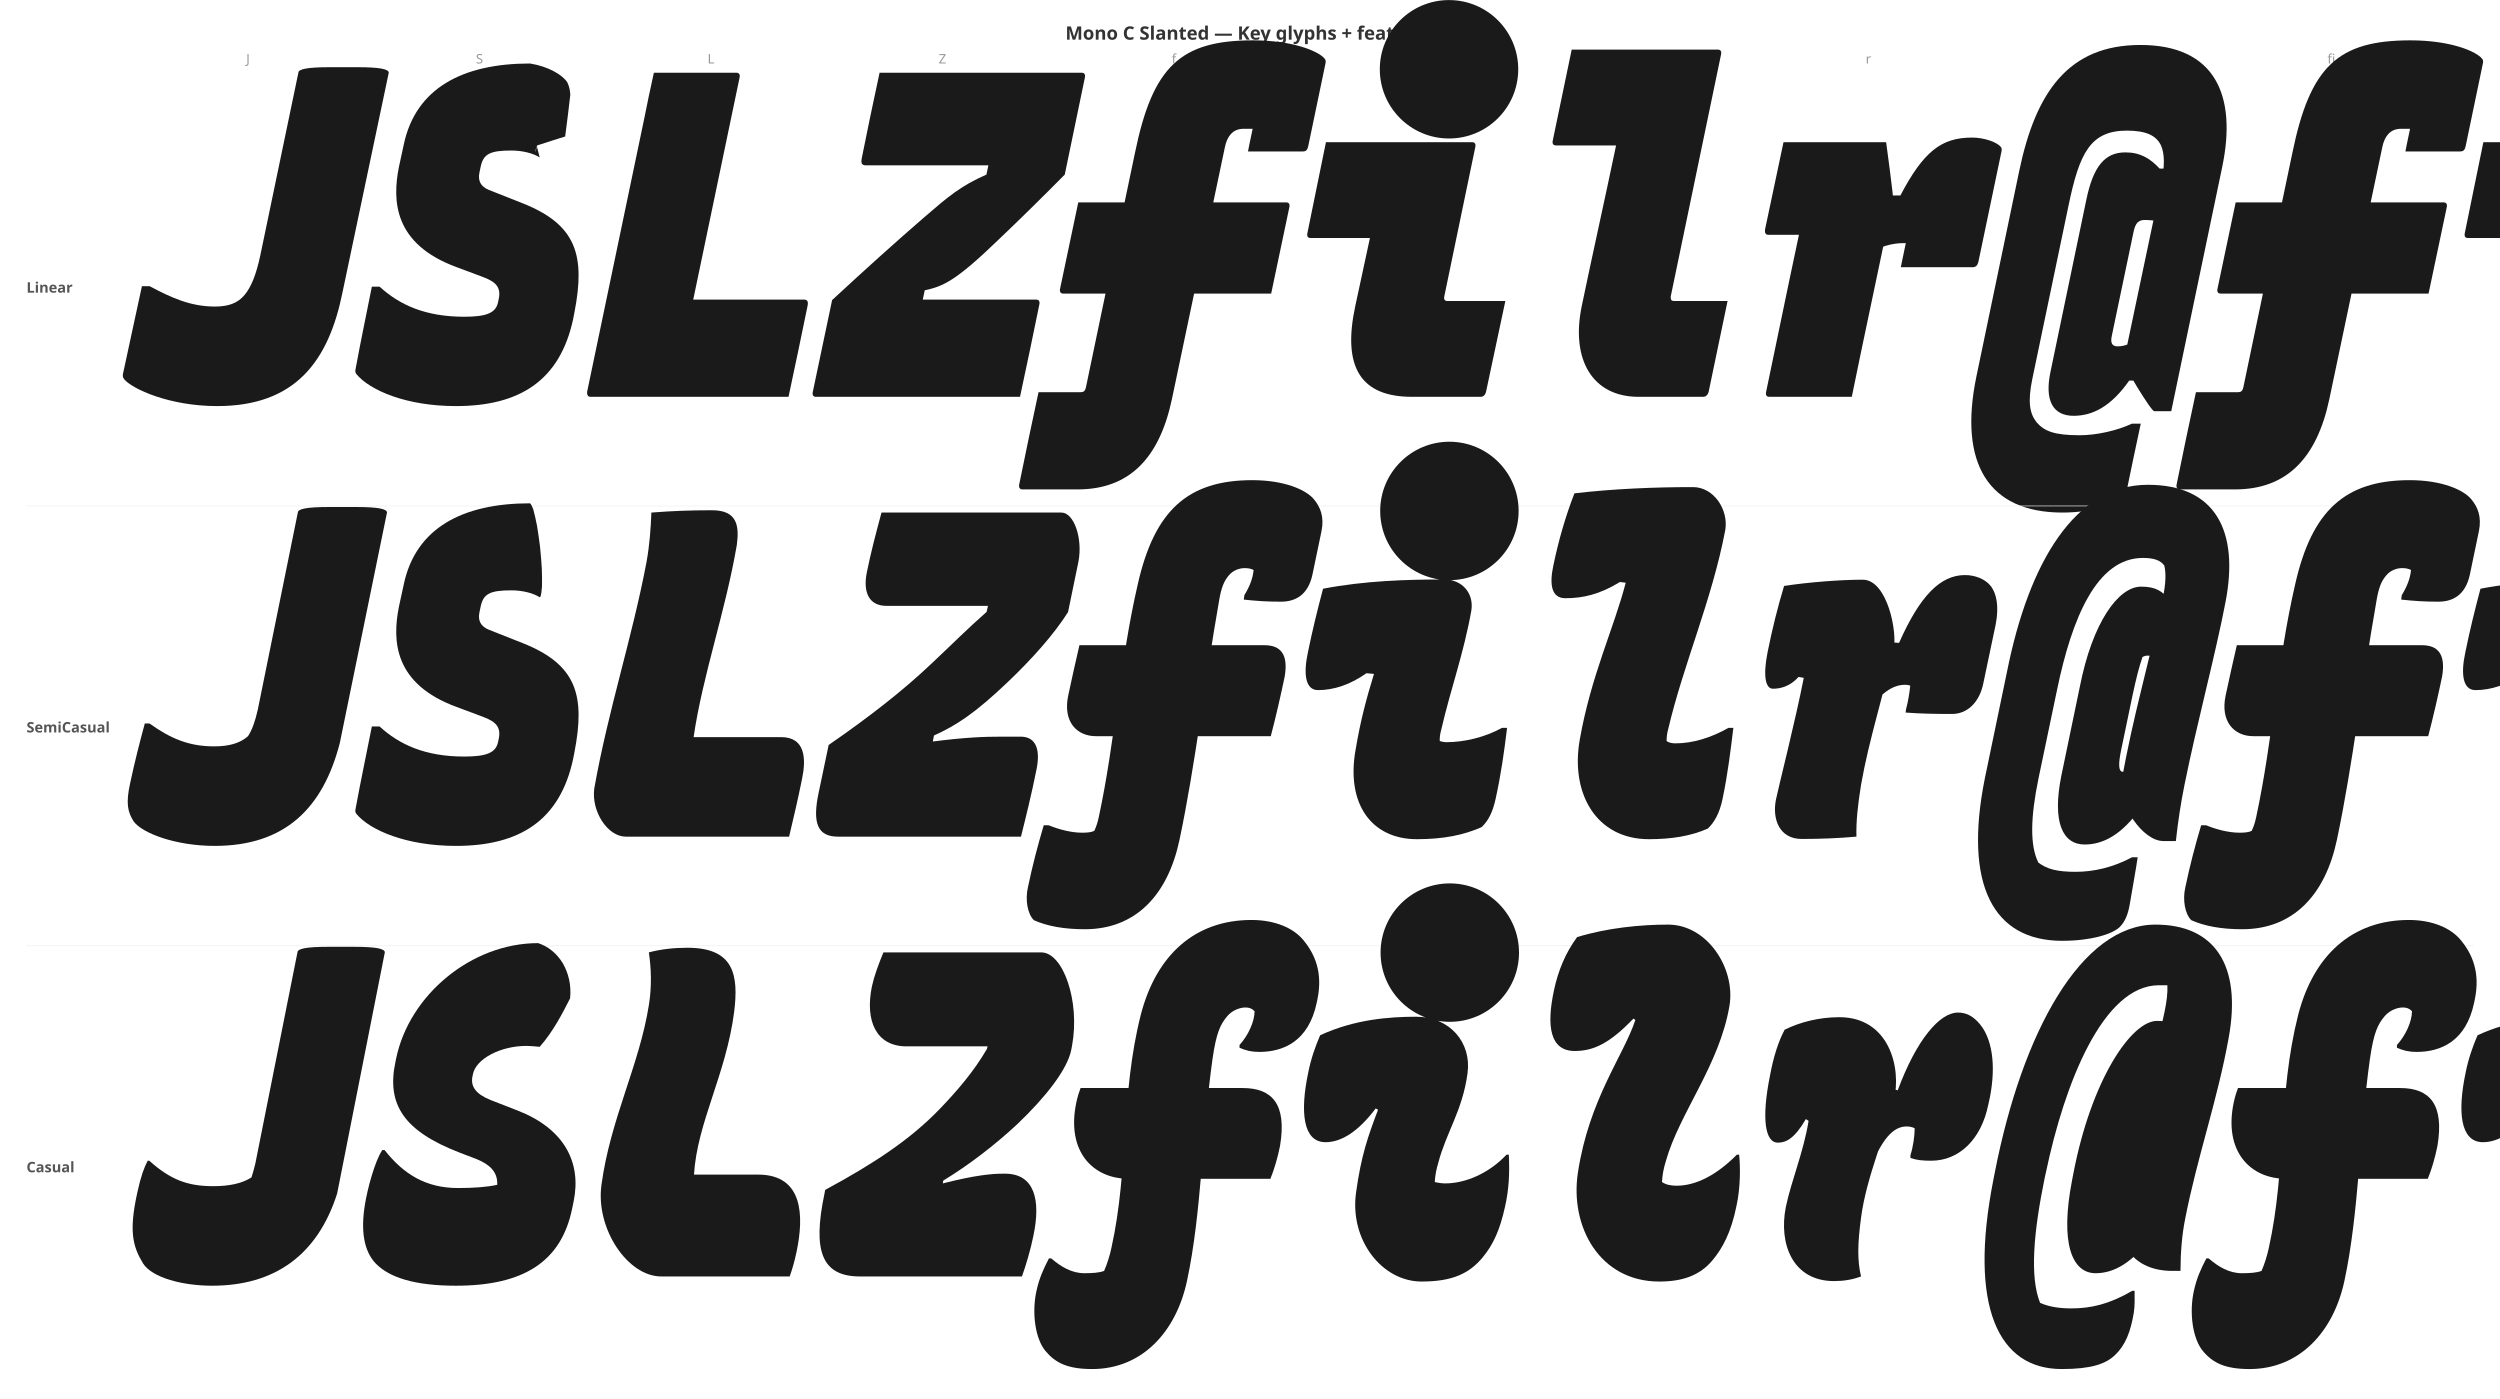
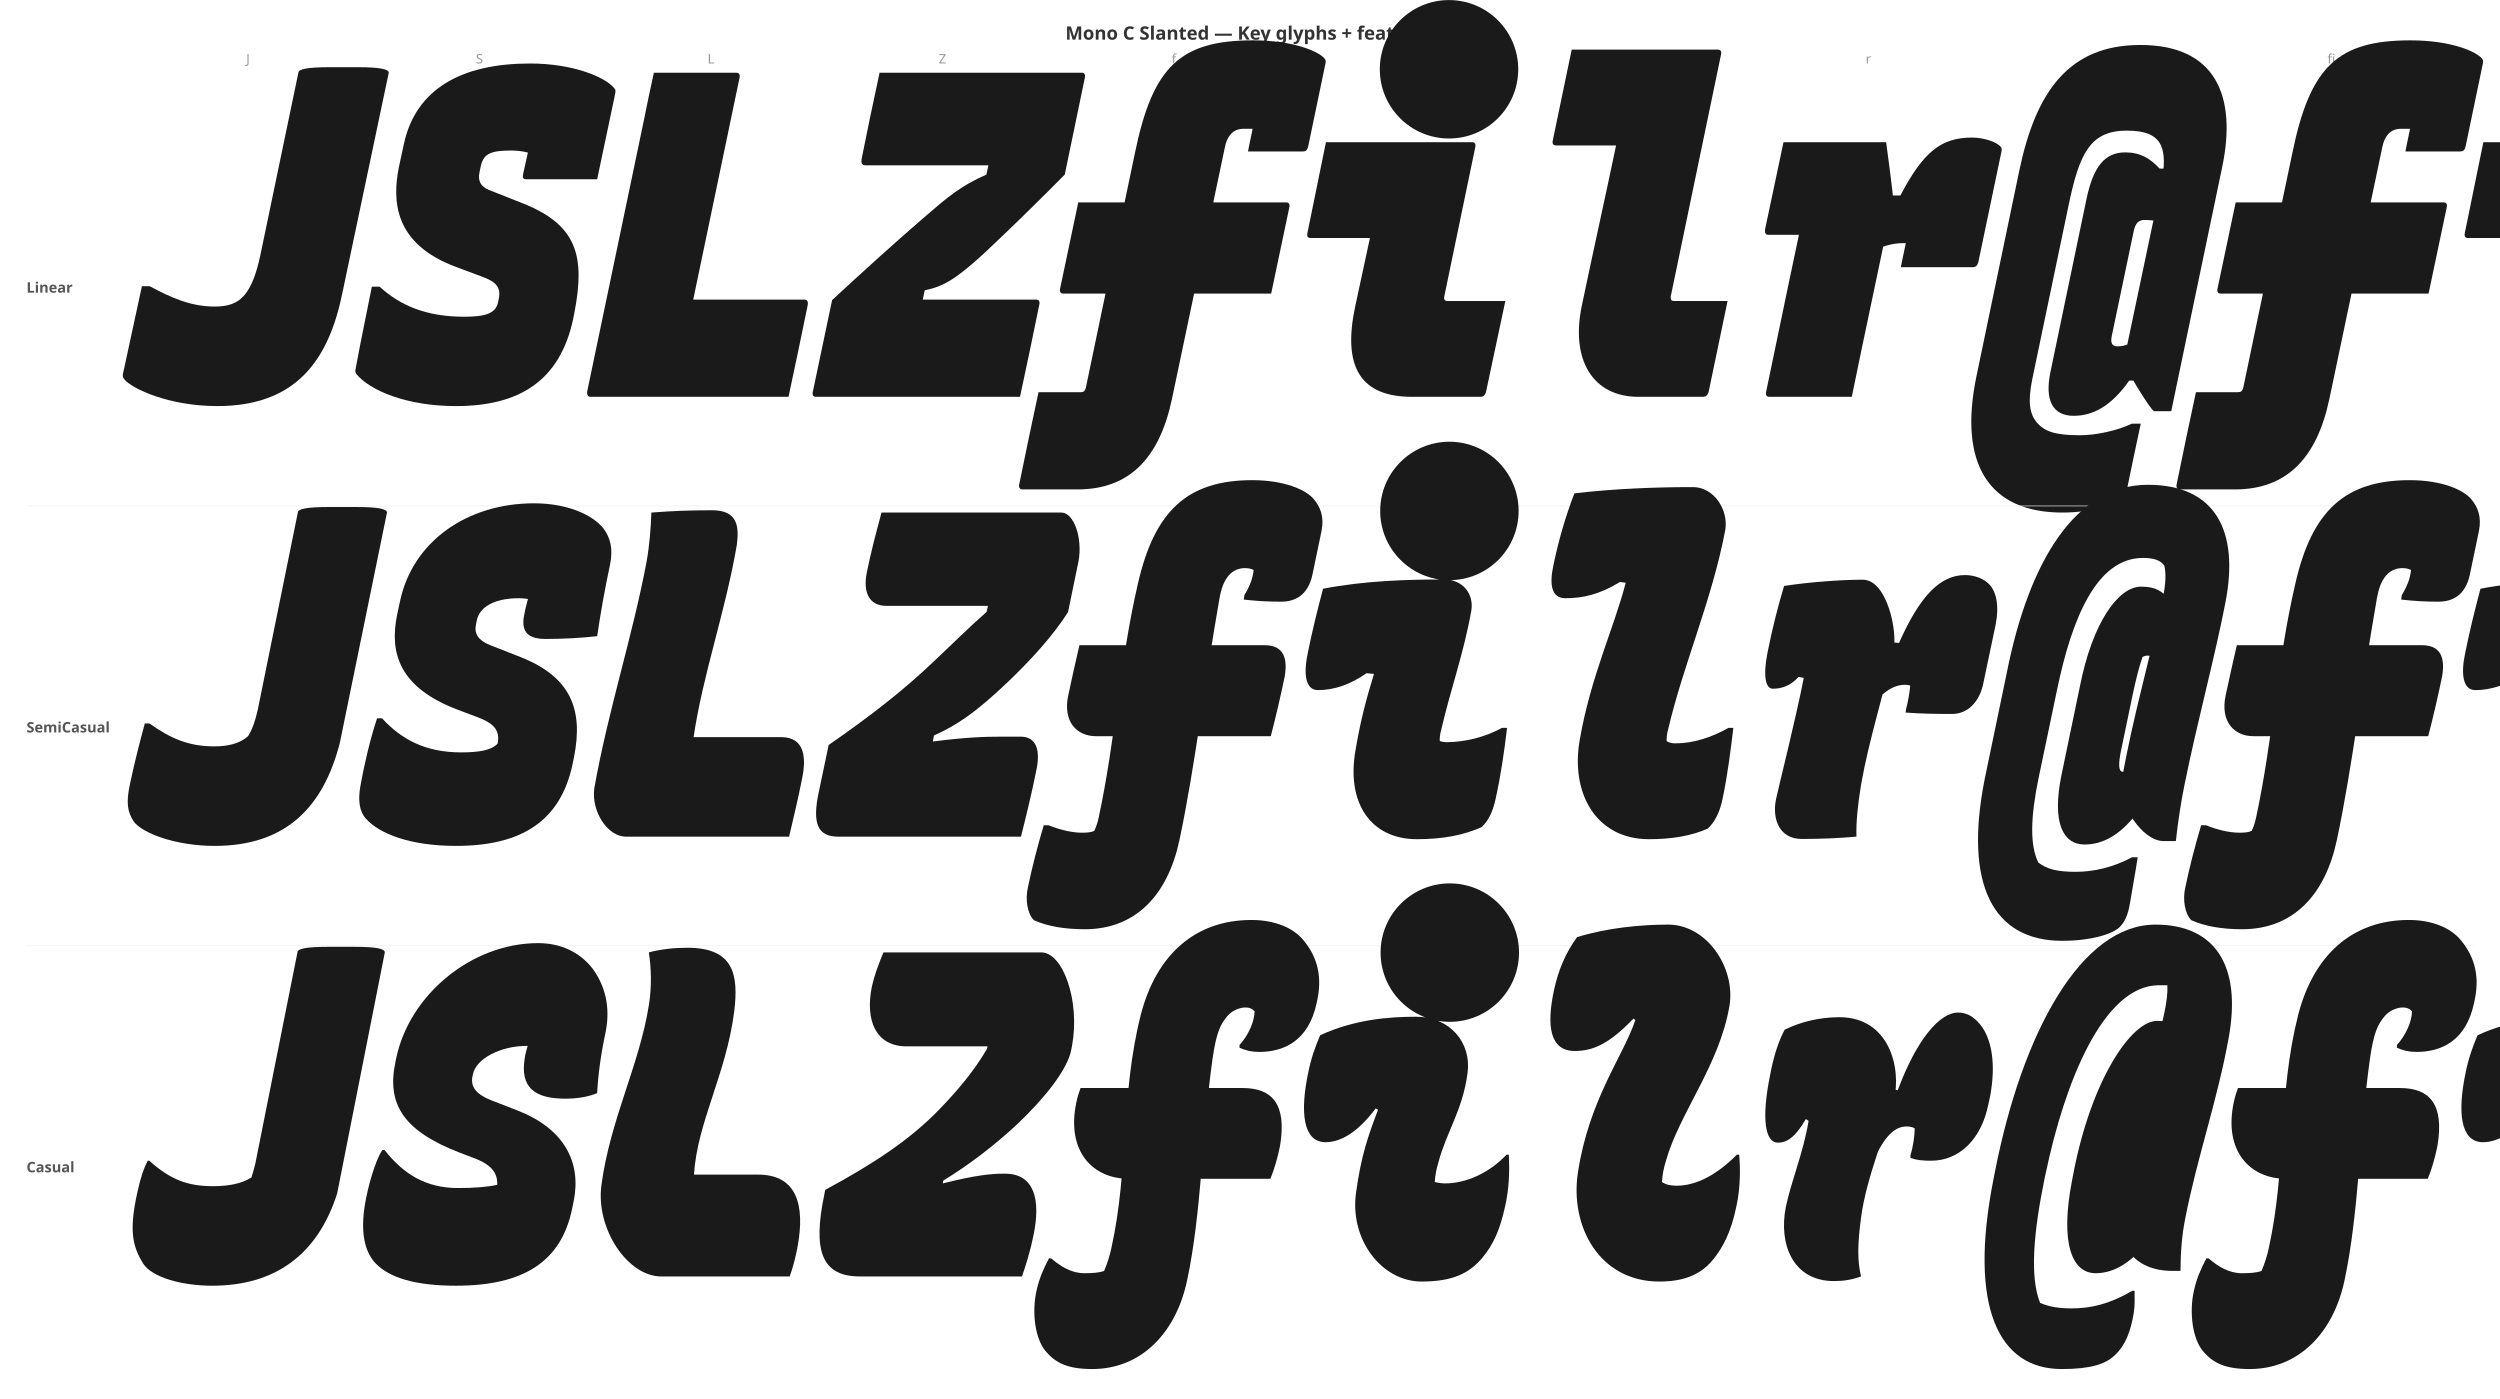
<svg xmlns="http://www.w3.org/2000/svg" width="1890.0" height="1057.5" viewBox="0 0 1890.0 1057.5">
  <rect width="100%" height="100%" fill="white" />
  <text x="945.0" y="30" text-anchor="middle" font-size="14" font-family="sans-serif" font-weight="bold" fill="#333">Mono C Slanted — Key glyphs + features</text>
  <text x="187.5" y="48" text-anchor="middle" font-size="10" font-family="sans-serif" fill="#999">J</text>
  <text x="362.5" y="48" text-anchor="middle" font-size="10" font-family="sans-serif" fill="#999">S</text>
  <text x="537.5" y="48" text-anchor="middle" font-size="10" font-family="sans-serif" fill="#999">L</text>
  <text x="712.5" y="48" text-anchor="middle" font-size="10" font-family="sans-serif" fill="#999">Z</text>
  <text x="887.5" y="48" text-anchor="middle" font-size="10" font-family="sans-serif" fill="#999">f</text>
  <text x="1062.5" y="48" text-anchor="middle" font-size="10" font-family="sans-serif" fill="#999">i</text>
  <text x="1237.5" y="48" text-anchor="middle" font-size="10" font-family="sans-serif" fill="#999">l</text>
  <text x="1412.5" y="48" text-anchor="middle" font-size="10" font-family="sans-serif" fill="#999">r</text>
  <text x="1587.5" y="48" text-anchor="middle" font-size="10" font-family="sans-serif" fill="#999">@</text>
  <text x="1762.5" y="48" text-anchor="middle" font-size="10" font-family="sans-serif" fill="#999">fi</text>
  <text x="20" y="221.25" font-size="11" font-family="sans-serif" font-weight="bold" fill="#555">Linear</text>
  <path d="M162.417 231.75C143.75 231.75 128.875 224.75 113.125 216.35H107.292C102.625 238.4 97.667 260.45 93.0 282.5C92.708 283.9 92.708 285.3 93.875 286.7C100.0 294.05 128.0 307.0 164.167 307.0C223.375 307.0 248.458 273.05 258.958 220.9C270.487 166.153 282.365 109.747 293.894 55C293.894 52.2 287.061 50.8 269.978 50.8C263.145 50.8 256.312 50.8 249.479 50.8C232.396 50.8 225.562 52.2 225.562 55C225.562 55 225.562 55 225.562 55C225.562 55 225.562 55 225.562 55C216.082 100.507 206.314 147.393 196.833 192.9C193.625 207.95 189.833 217.05 184.875 223.0C179.625 229.3 172.625 231.75 162.417 231.75Z" fill="#1a1a1a" />
-   <path d="M400.708 48C349.375 48 314.375 66.9 305.333 108.9L301.542 126.4C296.583 151.6 297.458 184.5 345.292 202.0L363.083 208.65C371.542 211.8 379.417 214.95 377.083 225.8L376.5 228.6C374.75 237.0 366.875 239.45 350.833 239.45C321.375 239.45 301.833 230.35 286.958 216.7H281.125C277.042 237.35 272.667 258.0 268.875 278.65C268.583 280.05 268.292 281.45 269.458 282.85C279.667 295.1 307.083 307.0 344.708 307.0C392.833 307.0 423.458 287.75 433.375 240.85L434.25 236.3C442.708 192.9 435.708 169.8 395.167 153.7L369.5 143.55C363.667 141.1 361.042 136.9 362.5 130.25L363.375 126.05C365.417 116.25 370.667 113.8 386.708 113.8C394.875 113.8 403.333 115.9 408.0 119.05L405.894 110.786C405.52 112.183 405.108 113.579 404.642 115.115C404.689 113.992 405.118 112.168 406.151 109.924C412.679 107.681 420.38 105.437 427.266 103.193C428.672 92.689 429.966 82.046 431.156 71.542C430.85 67.478 430.226 65.095 428.831 62.151C425.166 56.547 414.58 50.244 400.708 48Z" fill="#1a1a1a" />
+   <path d="M400.708 48C349.375 48 314.375 66.9 305.333 108.9L301.542 126.4C296.583 151.6 297.458 184.5 345.292 202.0L363.083 208.65C371.542 211.8 379.417 214.95 377.083 225.8L376.5 228.6C374.75 237.0 366.875 239.45 350.833 239.45C321.375 239.45 301.833 230.35 286.958 216.7H281.125C277.042 237.35 272.667 258.0 268.875 278.65C268.583 280.05 268.292 281.45 269.458 282.85C279.667 295.1 307.083 307.0 344.708 307.0C392.833 307.0 423.458 287.75 433.375 240.85L434.25 236.3C442.708 192.9 435.708 169.8 395.167 153.7L369.5 143.55C363.667 141.1 361.042 136.9 362.5 130.25L363.375 126.05C365.417 116.25 370.667 113.8 386.708 113.8C394.875 113.8 403.333 115.9 408.0 119.05L401.583 104.0C399.542 113.1 397.5 122.2 395.458 131.65C394.875 134.45 395.458 135.5 397.792 135.5C414.125 135.5 433.667 135.5 451.458 135.5C455.833 114.85 460.208 93.85 464.583 73.2C465.458 68.65 465.75 68.3 464.292 66.55C457.292 58.15 433.083 48 400.708 48Z" fill="#1a1a1a" />
  <path d="M446.208 300.0H596.125C602.542 269.55 604.583 260.45 610.417 231.75C611.292 227.9 610.417 226.5 607.792 226.5H524.083C535.458 171.9 547.708 113.45 559.083 58.85C559.667 56.4 558.792 55 556.75 55C534.875 55 516.208 55 494.333 55C491.708 66.55 489.375 78.1 487.042 89.65C472.75 158.25 458.167 227.55 443.875 296.15C443.583 298.25 444.458 300.0 446.208 300.0Z" fill="#1a1a1a" />
  <path d="M771.125 300.0C776.083 276.9 781.042 253.45 785.708 230.35C786.292 227.9 785.417 226.5 783.375 226.5H757.708C737.292 226.5 722.417 226.5 697.625 226.5L699.083 219.5C713.083 216.35 722.125 212.85 755.083 181.0C770.542 166.3 786.583 150.55 804.958 132.0L820.125 58.85C820.708 56.4 819.833 55 817.792 55H664.958C659.708 79.5 655.917 97.35 651.542 119.4C650.667 123.6 651.542 125.0 654.75 125.0H711.917C730.583 125.0 721.833 125.0 747.208 125.0L745.75 132.0C726.5 140.4 716.583 148.8 698.792 164.2C676.917 183.1 653.292 204.45 629.083 226.85L614.5 296.15C613.917 298.6 614.792 300.0 616.833 300.0Z" fill="#1a1a1a" />
  <path d="M785.125 296.5C780.167 319.6 775.208 343.05 770.542 366.15C769.958 368.6 771.125 370.0 772.875 370.0C785.708 370.0 801.75 370.0 814.583 370.0C853.083 370.0 876.417 347.25 886.042 301.4C898.875 240.15 913.167 172.25 926.0 111.35C926.843 106.969 928.512 103.462 930.667 101.2C933.184 98.557 936.245 97.35 940.583 97.35C942.722 97.35 944.861 97.35 947.0 97.35C945.833 102.6 945.542 104.35 944.375 109.95L943.5 114.5C958.759 114.5 969.658 114.5 984.917 114.5C987.542 114.5 988.417 113.1 989.0 110.65L1002.125 47.65C1002.417 45.9 1002.125 45.2 1001.25 44.15C996.875 38.9 977.917 30.5 947.292 30.5C892.458 30.5 871.458 50.1 858.042 115.55C845.792 173.65 833.25 234.2 821.0 292.65C820.708 294.05 820.417 294.75 819.833 295.45C819.25 296.15 818.375 296.5 816.625 296.5C809.333 296.5 799.125 296.5 790.958 296.5ZM815.167 153.0C811.083 172.25 805.542 198.85 801.458 218.1C800.875 220.55 801.75 221.95 803.792 221.95H961.0C965.083 202.7 970.625 176.1 974.708 156.85C975.292 154.4 974.417 153.0 972.375 153.0Z" fill="#1a1a1a" />
  <path d="M1002.417 107.5C997.75 130.25 993.083 153.35 988.417 176.1C987.833 178.55 988.708 179.95 990.75 179.95C1002.417 179.95 1014.375 179.95 1026.042 179.95H1035.667C1031.875 197.1 1028.375 214.25 1024.583 231.4C1014.667 277.6 1028.667 300.0 1067.458 300.0C1084.667 300.0 1102.167 300.0 1119.375 300.0C1121.417 300.0 1122.875 298.6 1123.458 296.15C1128.417 273.4 1133.083 250.3 1138.042 227.55H1132.208C1119.667 227.55 1106.542 227.55 1094.0 227.55C1093.125 227.55 1092.542 227.2 1092.25 226.85C1091.667 226.15 1091.667 225.1 1091.958 223.7C1099.833 186.25 1107.417 148.8 1115.292 111.35C1115.875 108.9 1115.0 107.5 1112.958 107.5C1076.208 107.5 1039.167 107.5 1002.417 107.5ZM1043.133 52.375C1043.133 81.274 1066.559 104.7 1095.458 104.7C1124.357 104.7 1147.783 81.274 1147.783 52.375C1147.783 23.476 1124.357 0.05 1095.458 0.05C1066.559 0.05 1043.133 23.476 1043.133 52.375Z" fill="#1a1a1a" />
  <path d="M1188.208 37.5C1183.542 60.25 1178.583 83.35 1173.917 106.1C1173.333 108.55 1174.208 109.95 1176.25 109.95C1188.792 109.95 1201.625 109.95 1214.458 109.95H1221.75C1213.292 150.55 1204.25 190.8 1195.792 231.4C1187.333 272.35 1204.25 300.0 1238.667 300.0C1255.0 300.0 1271.333 300.0 1287.667 300.0C1289.417 300.0 1291.167 298.6 1291.75 296.15C1296.417 273.4 1301.375 250.3 1306.042 227.55H1300.5C1288.833 227.55 1277.167 227.55 1265.5 227.55C1264.625 227.55 1263.75 227.2 1263.458 226.85C1263.167 226.15 1262.875 225.1 1263.167 223.7C1275.708 163.15 1288.542 101.9 1301.083 41.35C1301.667 38.9 1300.792 37.5 1298.75 37.5C1262.0 37.5 1224.958 37.5 1188.208 37.5Z" fill="#1a1a1a" />
  <path d="M1348.333 107.5C1343.667 129.55 1339.0 151.6 1334.333 173.65C1334.042 176.1 1334.917 177.5 1336.667 177.5C1341.042 177.5 1349.5 177.5 1354.167 177.5H1360.0C1351.542 217.05 1335.792 293.7 1335.208 296.15C1334.625 298.6 1335.5 300.0 1337.542 300.0C1358.25 300.0 1379.25 300.0 1399.958 300.0C1402.292 288.8 1404.625 277.25 1406.958 266.05C1414.542 230.0 1422.125 193.95 1431.167 150.9C1431.75 150.2 1425.917 107.5 1425.917 107.5C1407.833 107.5 1373.125 107.5 1348.333 107.5ZM1490.958 104.0C1467.625 104.0 1454.208 114.5 1436.708 147.75H1419.792L1409.875 192.9C1421.25 186.25 1430.467 183.8 1439.042 183.8C1439.625 183.8 1440.5 183.8 1440.792 183.8C1439.625 189.05 1438.75 193.95 1437.583 199.2L1437.0 202.0C1455.375 202.0 1473.167 202.0 1491.542 202.0C1493.583 202.0 1495.042 200.6 1495.625 198.15L1513.125 114.5C1513.417 113.1 1513.417 112.05 1512.542 111.0C1509.333 107.15 1499.417 104.0 1490.958 104.0Z" fill="#1a1a1a" />
  <path d="M1526.542 129.2 1494.167 284.6C1480.458 350.75 1503.5 387.5 1559.208 387.5C1581.375 387.5 1601.5 381.2 1605.583 377.7C1606.167 377.0 1606.75 375.95 1607.042 374.9C1608.5 366.85 1616.667 328.35 1618.417 320.3H1611.708C1600.625 325.55 1584.875 329.05 1572.333 329.05C1552.792 329.05 1545.5 325.9 1539.667 319.25C1534.708 312.95 1532.667 304.55 1536.458 286.35L1563.875 155.1C1572.042 115.9 1580.208 98.75 1607.917 98.75C1622.792 98.75 1630.375 102.6 1633.875 110.3C1636.5 116.6 1636.5 125.7 1634.167 137.25C1623.083 190.45 1616.375 221.25 1605.292 274.45C1605.292 275.5 1626.0 310.85 1628.625 310.85H1641.458C1644.667 295.45 1647.875 280.05 1651.083 264.65C1660.708 218.45 1673.25 158.6 1679.958 126.4C1691.333 72.15 1674.708 34.0 1618.125 34.0C1564.167 34.0 1539.083 69 1526.542 129.2ZM1628.625 242.6C1618.417 255.55 1610.25 261.85 1600.917 261.85C1596.542 261.85 1595.375 259.05 1596.542 253.8L1613.167 174.35C1613.75 171.9 1614.625 169.8 1615.792 168.4C1617.25 167.0 1619.0 166.3 1621.042 166.3C1628.625 166.3 1636.792 167.7 1643.208 171.55L1652.542 127.45H1632.708C1625.417 119.75 1618.125 115.2 1606.75 115.2C1591.292 115.2 1582.542 125.7 1577.292 150.9L1550.167 281.1C1545.5 303.15 1552.208 314.35 1567.667 314.35C1581.667 314.35 1595.667 307.7 1609.667 287.75H1619.292Z" fill="#1a1a1a" />
  <path d="M1660.125 296.5C1655.167 319.6 1650.208 343.05 1645.542 366.15C1644.958 368.6 1646.125 370.0 1647.875 370.0C1660.708 370.0 1676.75 370.0 1689.583 370.0C1728.083 370.0 1751.417 347.25 1761.042 301.4C1773.875 240.15 1788.167 172.25 1801.0 111.35C1801.843 106.969 1803.512 103.462 1805.667 101.2C1808.184 98.557 1811.245 97.35 1815.583 97.35C1817.722 97.35 1819.861 97.35 1822.0 97.35C1820.833 102.6 1820.542 104.35 1819.375 109.95L1818.5 114.5C1833.759 114.5 1844.658 114.5 1859.917 114.5C1862.542 114.5 1863.417 113.1 1864.0 110.65L1877.125 47.65C1877.417 45.9 1877.125 45.2 1876.25 44.15C1871.875 38.9 1852.917 30.5 1822.292 30.5C1767.458 30.5 1746.458 50.1 1733.042 115.55C1720.792 173.65 1708.25 234.2 1696.0 292.65C1695.708 294.05 1695.417 294.75 1694.833 295.45C1694.25 296.15 1693.375 296.5 1691.625 296.5C1684.333 296.5 1674.125 296.5 1665.958 296.5ZM1690.167 153.0C1686.083 172.25 1680.542 198.85 1676.458 218.1C1675.875 220.55 1676.75 221.95 1678.792 221.95H1836.0C1840.083 202.7 1845.625 176.1 1849.708 156.85C1850.292 154.4 1849.417 153.0 1847.375 153.0ZM1877.417 107.5C1872.75 130.25 1868.083 153.35 1863.417 176.1C1862.833 178.55 1863.708 179.95 1865.75 179.95C1877.417 179.95 1889.375 179.95 1901.042 179.95H1910.667C1906.875 197.1 1903.375 214.25 1899.583 231.4C1889.667 277.6 1903.667 300.0 1942.458 300.0C1959.667 300.0 1977.167 300.0 1994.375 300.0C1996.417 300.0 1997.875 298.6 1998.458 296.15C2003.417 273.4 2008.083 250.3 2013.042 227.55H2007.208C1994.667 227.55 1981.542 227.55 1969.0 227.55C1968.125 227.55 1967.542 227.2 1967.25 226.85C1966.667 226.15 1966.667 225.1 1966.958 223.7C1974.833 186.25 1982.417 148.8 1990.292 111.35C1990.875 108.9 1990.0 107.5 1987.958 107.5C1951.208 107.5 1914.167 107.5 1877.417 107.5ZM1918.133 52.375C1918.133 81.274 1941.559 104.7 1970.458 104.7C1999.357 104.7 2022.783 81.274 2022.783 52.375C2022.783 23.476 1999.357 0.05 1970.458 0.05C1941.559 0.05 1918.133 23.476 1918.133 52.375Z" fill="#1a1a1a" />
  <line x1="20" y1="382.5" x2="1870.0" y2="382.5" stroke="#eee" stroke-width="0.5" />
  <text x="20" y="553.75" font-size="11" font-family="sans-serif" font-weight="bold" fill="#555">SemiCasual</text>
  <path d="M161.833 564.25C142.729 564.25 128.875 558.3 112.979 546.925H109.479C105.833 560.4 102.042 574.925 98.396 592.075C95.042 607.3 96.5 613.775 101.021 620.95C107.583 630.05 133.104 639.5 162.271 639.5C215.5 639.5 244.229 610.975 256.917 561.625C268.678 504.164 280.795 444.961 292.556 387.5C292.556 384.7 285.816 383.3 268.965 383.3C262.225 383.3 255.485 383.3 248.745 383.3C231.894 383.3 225.154 384.7 225.154 387.5C225.154 387.5 225.154 387.5 225.154 387.5C225.154 387.5 225.154 387.5 225.154 387.5C215.182 436.587 204.909 487.163 194.938 536.25C192.896 545.525 190.562 551.825 187.5 556.55C181.375 561.975 173.062 564.25 161.833 564.25Z" fill="#1a1a1a" />
-   <path d="M400.708 380.5C349.375 380.5 314.375 399.4 305.333 441.4L301.542 458.9C296.583 484.1 297.458 517.0 345.292 534.5L363.083 541.15C371.542 544.3 379.417 547.45 377.083 558.3L376.5 561.1C374.75 569.5 366.875 571.95 350.833 571.95C321.375 571.95 301.833 562.85 286.958 549.2H281.125C277.042 569.85 272.667 590.5 268.875 611.15C268.583 612.55 268.292 613.95 269.458 615.35C279.667 627.6 307.083 639.5 344.708 639.5C392.833 639.5 423.458 620.25 433.375 573.35L434.25 568.8C442.708 525.4 435.708 502.3 395.167 486.2L369.5 476.05C363.667 473.6 361.042 469.4 362.5 462.75L363.375 458.55C365.417 448.75 370.667 446.3 386.708 446.3C394.875 446.3 403.333 448.4 408.0 451.55L408.633 450.98C409.138 449.354 409.511 446.795 409.746 443.429C409.841 439.379 409.794 434.769 409.606 429.724C409.282 424.369 408.827 418.827 408.252 413.223C407.569 407.681 406.794 402.326 405.947 397.281C405.048 392.671 404.121 388.621 403.195 385.255C402.297 382.696 401.458 381.07 400.708 380.5Z" fill="#1a1a1a" />
+   <path d="M403.771 380.5C352.875 380.5 311.896 409.55 302.417 454.525L300.229 464.675C294.396 493.2 301.25 519.8 346.604 536.775L361.479 542.375C370.958 546.05 377.667 550.425 376.5 560.225L376.208 562.15C371.542 567.225 362.354 568.8 348.5 568.8C321.667 568.8 303.438 559.0 288.854 543.075H285.062C280.104 557.775 275.146 578.775 272.375 594.7C270.625 605.2 271.646 613.6 276.75 619.025C286.958 630.4 310.146 639.5 344.708 639.5C394.583 639.5 423.896 620.6 432.938 577.375L433.958 572.3C441.25 535.725 431.042 511.575 393.417 496.7L370.229 487.6C361.625 484.1 358.271 479.025 359.875 471.85L360.458 469.05C362.646 458.375 374.458 452.25 392.396 452.25C397.646 452.25 403.917 453.475 408.0 455.225L403.042 440.7C399.979 449.275 397.354 458.55 396.042 466.075C394.146 477.8 399.25 483.05 412.521 483.05C425.354 483.05 439.208 482.35 451.458 480.95C453.938 463.975 457.292 445.075 461.229 426.7C463.562 414.8 461.521 406.75 456.271 399.575C447.812 388.9 428.417 380.5 403.771 380.5Z" fill="#1a1a1a" />
  <path d="M473.042 632.5C473.042 632.5 596.562 632.5 596.562 632.5C600.792 614.475 602.688 606.775 606.333 588.925C609.542 573.7 608.958 557.25 590.438 557.25C590.438 557.25 524.375 557.25 524.375 557.25C531.229 510.35 548.292 462.925 557.042 412.0C559.083 396.775 556.896 385.75 538.229 385.75C522.188 385.75 508.042 386.275 492.438 387.5C492.0 399.225 491.125 411.825 488.792 424.775C478.0 482.0 459.771 536.775 449.271 596.1C446.938 613.6 459.479 632.5 473.042 632.5Z" fill="#1a1a1a" />
  <path d="M771.854 632.5C775.792 616.925 780.167 598.9 783.521 582.1C786.583 567.575 783.812 556.9 771.562 556.9C771.562 556.9 758.146 556.9 758.146 556.9C743.562 556.9 730.0 557.425 705.208 560.575C705.208 560.575 706.083 556.025 706.083 556.025C722.854 548.5 737.146 539.225 762.083 515.425C780.458 497.925 796.792 479.55 807.438 462.75C807.438 462.75 815.312 424.6 815.312 424.6C818.667 406.75 811.812 387.5 802.479 387.5C802.479 387.5 666.417 387.5 666.417 387.5C661.896 404.3 658.396 417.6 655.333 432.65C652.271 447.7 656.938 458.025 670.062 458.025C670.062 458.025 711.771 458.025 711.771 458.025C729.562 458.025 728.688 458.025 746.917 458.025C746.917 458.025 745.896 462.575 745.896 462.575C731.167 475.525 719.792 487.075 704.479 501.425C682.75 522.075 657.375 541.85 626.458 563.2C626.458 563.2 618.875 599.425 618.875 599.425C614.062 622.175 618.0 632.5 633.458 632.5C633.458 632.5 771.854 632.5 771.854 632.5Z" fill="#1a1a1a" />
  <path d="M789.062 623.925C784.396 639.675 780.458 654.725 777.104 670.825C774.917 680.275 776.812 690.95 781.625 695.675C791.833 700.225 804.521 702.5 820.125 702.5C858.333 702.5 882.833 676.95 891.729 634.775C903.688 578.25 910.979 514.375 921.333 455.925C923.213 443.584 925.652 438.856 929.208 434.75C932.509 430.978 937.102 429.5 941.021 429.5C943.549 429.5 945.639 429.85 947.729 430.9C947.146 437.375 944.667 443.5 940.729 449.975C940.729 449.975 940.292 453.3 940.292 453.3C950.254 454.35 957.891 454.875 968.438 454.875C978.938 454.875 988.854 450.15 992.208 434.4C992.208 434.4 999.062 401.5 999.062 401.5C1001.25 390.65 998.188 383.3 993.229 377.35C987.25 370.175 970.804 363.0 946.708 363.0C897.854 363.0 872.771 386.1 860.229 441.4C846.414 500.921 843.367 558.885 830.625 617.975C829.896 621.475 828.729 625.15 827.271 628.125C825.218 629.179 822.119 629.525 818.229 629.525C809.771 629.525 800.583 627.075 792.854 623.925C792.854 623.925 789.062 623.925 789.062 623.925ZM816.042 487.775C813.417 498.975 810.208 513.5 807.583 525.75C803.354 545.7 814.188 556.55 828.438 556.55C828.438 556.55 960.708 556.55 960.708 556.55C964.208 543.425 968.292 525.575 971.208 511.575C974.125 494.6 968.146 487.775 955.896 487.775C955.896 487.775 816.042 487.775 816.042 487.775Z" fill="#1a1a1a" />
  <path d="M1000.229 445.075C996.146 460.475 992.062 476.925 988.708 493.55C985.309 509.503 986.812 521.725 996.438 521.725C1008.25 521.725 1020.646 517.7 1033.042 508.95C1033.042 508.95 1038.729 509.475 1038.729 509.475C1033.042 528.025 1028.678 544.043 1024.875 566.525C1017.438 607.475 1036.688 634.425 1071.104 634.425C1091.521 634.425 1106.542 631.275 1120.104 625.325C1125.208 620.425 1128.417 614.125 1130.604 604.325C1134.688 585.95 1137.18 568.214 1139.354 550.25C1139.354 550.25 1135.562 550.25 1135.562 550.25C1122.545 557.404 1107.119 561.1 1093.271 561.1C1091.812 561.1 1089.917 560.75 1088.458 560.225C1088.312 557.425 1088.75 554.625 1089.625 551.475C1096.625 521.025 1106.542 494.25 1112.375 461.35C1114.271 448.575 1105.521 438.075 1091.812 438.075C1063.289 438.075 1031.633 439.047 1000.229 445.075ZM1043.425 386.275C1043.425 386.275 1043.425 386.275 1043.425 386.275C1043.425 415.174 1066.851 438.6 1095.75 438.6C1124.649 438.6 1148.075 415.174 1148.075 386.275C1148.075 386.275 1148.075 386.275 1148.075 386.275C1148.075 357.376 1124.649 333.95 1095.75 333.95C1066.851 333.95 1043.425 357.376 1043.425 386.275Z" fill="#1a1a1a" />
  <path d="M1190.25 372.975C1183.542 390.3 1178.292 408.5 1174.354 427.4C1171.146 442.275 1173.042 452.25 1183.396 452.25C1196.667 452.25 1209.208 449.45 1224.667 440.0C1224.667 440.0 1229.042 440.525 1229.042 440.525C1220.292 474.475 1202.792 510.875 1194.333 559.0C1187.042 599.775 1206.729 634.425 1246.542 634.425C1263.458 634.425 1278.188 632.15 1291.167 626.375C1295.688 622.0 1299.917 615.35 1302.25 603.975C1306.188 585.425 1308.521 565.825 1310.417 550.25C1310.417 550.25 1306.771 550.25 1306.771 550.25C1293.5 557.775 1279.792 561.975 1266.521 561.975C1264.042 561.975 1261.562 561.45 1259.958 560.225C1259.958 557.25 1260.25 554.275 1261.271 550.775C1272.646 502.3 1294.229 453.65 1304.292 400.8C1306.917 385.4 1295.688 368.25 1279.938 368.25C1251.208 368.25 1220.0 369.475 1190.25 372.975Z" fill="#1a1a1a" />
  <path d="M1348.771 442.975C1344.104 458.375 1339.875 475.175 1336.229 493.375C1332.729 511.225 1334.771 520.675 1340.312 520.675C1345.562 520.675 1353.0 519.275 1359.708 511.75C1359.708 511.75 1363.646 512.45 1363.646 512.45C1357.521 543.95 1344.979 593.3 1342.646 604.325C1339.583 619.55 1345.417 634.25 1362.042 634.25C1376.042 634.25 1389.75 633.725 1403.458 632.5C1403.167 620.95 1404.479 608.7 1406.958 593.3C1412.792 559.7 1424.021 525.225 1431.458 491.45C1434.812 478.325 1426.792 438.25 1408.271 438.25C1391.354 438.25 1366.854 440.175 1348.771 442.975ZM1485.562 434.75C1467.042 434.75 1451.583 450.15 1435.688 486.025C1435.688 486.025 1425.042 485.325 1425.042 485.325C1425.042 485.325 1412.354 536.95 1412.354 536.95C1421.979 524.35 1430.525 517.7 1440.208 517.7C1441.375 517.7 1443.125 517.875 1444.146 518.4C1443.562 523.825 1442.542 530.475 1440.938 536.25C1440.938 536.25 1440.646 538.7 1440.646 538.7C1452.312 539.575 1463.396 539.75 1475.792 539.75C1487.312 539.75 1496.5 531.0 1499.417 516.475C1499.417 516.475 1508.75 472.025 1508.75 472.025C1511.375 458.55 1509.479 448.4 1504.667 442.625C1500.438 437.55 1492.854 434.75 1485.562 434.75Z" fill="#1a1a1a" />
  <path d="M1517.354 507.55C1517.354 507.55 1500.583 588.225 1500.583 588.225C1484.25 669.425 1507.146 711.25 1558.917 711.25C1581.229 711.25 1596.688 706.175 1602.229 701.1C1606.458 697.075 1608.792 691.3 1610.104 683.6C1611.271 676.775 1615.208 654.55 1616.083 648.075C1616.083 648.075 1611.854 648.075 1611.854 648.075C1597.562 655.775 1582.833 659.1 1569.125 659.1C1555.125 659.1 1547.396 657.0 1540.979 652.1C1534.562 639.15 1535.0 618.15 1541.125 588.4C1541.125 588.4 1555.271 520.85 1555.271 520.85C1566.354 467.65 1585.021 421.8 1620.021 421.8C1628.771 421.8 1633.438 423.725 1636.208 427.575C1637.667 433.525 1637.229 441.575 1635.333 450.85C1624.833 501.425 1612.583 540.45 1603.833 591.2C1601.646 608.35 1619.729 635.825 1635.479 635.825C1635.479 635.825 1644.958 635.825 1644.958 635.825C1646.562 621.125 1648.75 606.6 1651.521 593.125C1660.854 546.75 1674.854 495.125 1682.438 455.4C1693.083 400.975 1674.562 366.5 1623.812 366.5C1568.833 366.5 1533.979 424.6 1517.354 507.55ZM1635.625 559.0C1624.396 573.35 1613.75 583.5 1605.0 583.5C1601.354 583.5 1601.5 577.2 1603.542 567.225C1603.542 567.225 1612.146 525.925 1612.146 525.925C1614.917 512.975 1617.25 503.7 1619.729 496.7C1621.042 496.0 1622.062 495.65 1623.667 495.65C1628.917 495.65 1635.042 497.05 1640.583 501.425C1640.583 501.425 1651.958 453.475 1651.958 453.475C1651.958 453.475 1640.0 453.475 1640.0 453.475C1634.896 447.175 1630.083 443.5 1618.708 443.5C1601.354 443.5 1581.812 470.8 1572.333 519.275C1572.333 519.275 1558.333 586.65 1558.333 586.65C1551.333 621.65 1559.354 638.45 1575.979 638.45C1590.125 638.45 1604.271 630.925 1618.417 610.8C1618.417 610.8 1625.271 610.8 1625.271 610.8C1625.271 610.8 1635.625 559.0 1635.625 559.0Z" fill="#1a1a1a" />
  <path d="M1664.062 623.925C1659.396 639.675 1655.458 654.725 1652.104 670.825C1649.917 680.275 1651.812 690.95 1656.625 695.675C1666.833 700.225 1679.521 702.5 1695.125 702.5C1733.333 702.5 1757.833 676.95 1766.729 634.775C1778.688 578.25 1785.979 514.375 1796.333 455.925C1798.213 443.584 1800.652 438.856 1804.208 434.75C1807.509 430.978 1812.102 429.5 1816.021 429.5C1818.549 429.5 1820.639 429.85 1822.729 430.9C1822.146 437.375 1819.667 443.5 1815.729 449.975C1815.729 449.975 1815.292 453.3 1815.292 453.3C1825.254 454.35 1832.891 454.875 1843.438 454.875C1853.938 454.875 1863.854 450.15 1867.208 434.4C1867.208 434.4 1874.062 401.5 1874.062 401.5C1876.25 390.65 1873.188 383.3 1868.229 377.35C1862.25 370.175 1845.804 363.0 1821.708 363.0C1772.854 363.0 1747.771 386.1 1735.229 441.4C1721.414 500.921 1718.367 558.885 1705.625 617.975C1704.896 621.475 1703.729 625.15 1702.271 628.125C1700.218 629.179 1697.119 629.525 1693.229 629.525C1684.771 629.525 1675.583 627.075 1667.854 623.925C1667.854 623.925 1664.062 623.925 1664.062 623.925ZM1691.042 487.775C1688.417 498.975 1685.208 513.5 1682.583 525.75C1678.354 545.7 1689.188 556.55 1703.438 556.55C1703.438 556.55 1835.708 556.55 1835.708 556.55C1839.208 543.425 1843.292 525.575 1846.208 511.575C1849.125 494.6 1843.146 487.775 1830.896 487.775C1830.896 487.775 1691.042 487.775 1691.042 487.775ZM1875.229 445.075C1871.146 460.475 1867.062 476.925 1863.708 493.55C1860.309 509.503 1861.812 521.725 1871.438 521.725C1883.25 521.725 1895.646 517.7 1908.042 508.95C1908.042 508.95 1913.729 509.475 1913.729 509.475C1908.042 528.025 1903.678 544.043 1899.875 566.525C1892.438 607.475 1911.688 634.425 1946.104 634.425C1966.521 634.425 1981.542 631.275 1995.104 625.325C2000.208 620.425 2003.417 614.125 2005.604 604.325C2009.688 585.95 2012.18 568.214 2014.354 550.25C2014.354 550.25 2010.562 550.25 2010.562 550.25C1997.545 557.404 1982.119 561.1 1968.271 561.1C1966.812 561.1 1964.917 560.75 1963.458 560.225C1963.312 557.425 1963.75 554.625 1964.625 551.475C1971.625 521.025 1981.542 494.25 1987.375 461.35C1989.271 448.575 1980.521 438.075 1966.812 438.075C1938.289 438.075 1906.633 439.047 1875.229 445.075ZM1918.425 386.275C1918.425 386.275 1918.425 386.275 1918.425 386.275C1918.425 415.174 1941.851 438.6 1970.75 438.6C1999.649 438.6 2023.075 415.174 2023.075 386.275C2023.075 386.275 2023.075 386.275 2023.075 386.275C2023.075 357.376 1999.649 333.95 1970.75 333.95C1941.851 333.95 1918.425 357.376 1918.425 386.275Z" fill="#1a1a1a" />
  <line x1="20" y1="715.0" x2="1870.0" y2="715.0" stroke="#eee" stroke-width="0.5" />
  <text x="20" y="886.25" font-size="11" font-family="sans-serif" font-weight="bold" fill="#555">Casual</text>
  <path d="M161.25 896.75C141.708 896.75 128.875 891.85 112.833 877.5H111.667C109.042 882.4 106.417 889.4 103.792 901.65C97.375 930.7 100.292 942.25 108.167 955.2C115.167 966.05 138.208 972.0 160.375 972.0C207.625 972.0 240.0 948.9 254.875 902.35C266.772 842.174 279.029 780.176 290.926 720.0C290.926 717.2 284.321 715.8 267.808 715.8C261.203 715.8 254.598 715.8 247.993 715.8C231.48 715.8 224.874 717.2 224.874 720.0C224.874 720.0 224.874 720.0 224.874 720.0C224.874 720.0 224.874 720.0 224.874 720.0C214.37 772.668 203.546 826.932 193.042 879.6C192.167 883.1 191.292 886.6 190.125 890.1C183.125 894.65 173.5 896.75 161.25 896.75Z" fill="#1a1a1a" />
-   <path d="M406.833 713.0C356.375 713.0 309.417 752.2 299.5 800.15L298.917 802.95C292.208 834.8 305.042 855.1 347.917 871.55L359.875 876.1C370.375 880.3 375.917 885.9 375.917 894.65V895.7C368.333 897.45 357.833 898.15 346.167 898.15C321.958 898.15 305.042 887.65 290.75 869.45H289.0C283.167 878.2 277.625 899.55 275.875 910.75C272.667 930.35 275.0 945.75 284.042 955.2C294.25 965.7 313.208 972.0 344.708 972.0C396.333 972.0 424.333 953.45 432.5 913.9L433.667 908.3C439.792 878.55 426.375 853.35 391.667 839.7L370.958 831.65C359.583 827.1 355.5 821.15 357.25 813.45L357.542 812.05C359.875 800.5 378.25 790.7 398.083 790.7C400.417 790.7 404.5 791.05 408.0 791.4C418.5 779.5 425.5 765.5 430.987 754.735C432.041 744.559 429.744 735.783 425.51 728.267C420.871 720.612 414.328 715.476 406.833 713.0Z" fill="#1a1a1a" />
+   <path d="M406.833 713.0C356.375 713.0 309.417 752.2 299.5 800.15L298.917 802.95C292.208 834.8 305.042 855.1 347.917 871.55L359.875 876.1C370.375 880.3 375.917 885.9 375.917 894.65V895.7C368.333 897.45 357.833 898.15 346.167 898.15C321.958 898.15 305.042 887.65 290.75 869.45H289.0C283.167 878.2 277.625 899.55 275.875 910.75C272.667 930.35 275.0 945.75 284.042 955.2C294.25 965.7 313.208 972.0 344.708 972.0C396.333 972.0 424.333 953.45 432.5 913.9L433.667 908.3C439.792 878.55 426.375 853.35 391.667 839.7L370.958 831.65C359.583 827.1 355.5 821.15 357.25 813.45L357.542 812.05C359.875 800.5 378.25 790.7 398.083 790.7C400.417 790.7 404.5 791.05 408.0 791.4L404.5 777.4C400.417 785.45 397.208 794.9 396.625 800.5C393.417 821.15 403.042 830.6 427.25 830.6C436.583 830.6 444.75 829.2 451.458 826.4C452.042 813.1 454.375 796.3 457.875 780.2C461.667 760.95 457.292 745.2 448.25 732.6C438.333 719.65 423.75 713.0 406.833 713.0Z" fill="#1a1a1a" />
  <path d="M499.875 965.0H597.0C599.042 959.4 600.792 953.1 602.25 946.1C607.792 919.5 607.5 888.0 573.083 888.0H524.667C527.0 848.8 548.875 812.4 555.0 765.15C558.5 737.15 555.0 716.5 519.708 716.5C509.5 716.5 499.875 717.55 490.542 720.0C492.292 731.9 492.875 745.55 490.542 759.9C483.25 805.75 461.375 846.0 454.667 896.05C450.292 928.95 474.5 965.0 499.875 965.0Z" fill="#1a1a1a" />
  <path d="M772.583 965.0C775.5 956.95 779.292 944.35 781.333 933.85C786.875 907.25 782.208 887.3 759.75 887.3H758.583C749.833 887.3 737.583 888.35 712.792 894.65L713.083 892.55C732.625 880.65 752.167 865.6 769.083 849.85C790.375 829.55 807.0 808.55 809.917 793.5L810.5 790.35C816.625 757.1 803.792 720.0 787.167 720.0H667.875C664.083 729.1 660.875 737.85 659.125 745.9C653.875 771.8 662.333 791.05 685.375 791.05H711.625C728.542 791.05 735.542 791.05 746.625 791.05L746.042 793.15C735.833 810.65 723.0 825.35 710.167 838.65C688.583 861.05 661.458 879.25 623.833 899.55L623.25 902.7C614.208 945.75 621.208 965.0 650.083 965.0Z" fill="#1a1a1a" />
  <path d="M793.0 951.35C788.625 959.75 785.708 966.4 783.667 975.5C779.875 991.95 782.5 1011.9 790.375 1021.35C797.958 1030.45 807.292 1035.0 825.667 1035.0C863.583 1035.0 889.25 1006.65 897.417 968.15C908.5 916.35 908.792 856.5 916.667 800.5C919.583 780.2 922.792 774.25 927.75 768.3C931.833 763.4 937.958 761.65 941.458 761.65C944.375 761.65 946.417 762.35 948.458 764.45C948.458 772.15 943.792 782.65 937.083 790.0V792.1C941.75 794.2 946.125 795.25 951.958 795.25C970.333 795.25 989.292 787.2 995.417 758.15L996.0 755.35C1000.083 735.4 994.25 721.4 985.208 710.55C977.625 701.45 963.692 695.5 946.125 695.5C903.25 695.5 874.083 722.1 862.417 767.25C847.036 828.191 853.485 883.57 840.25 943.3C839.083 948.9 837.042 955.55 834.708 960.8C831.186 962.209 825.864 962.55 819.833 962.55C810.208 962.55 802.042 957.65 794.75 951.35ZM816.917 822.55C815.75 825.7 814.875 828.15 813.708 833.4C805.833 870.85 826.627 891.15 853.083 891.15H960.417C963.333 884.15 965.958 875.05 967.708 866.3C972.958 834.8 961.875 822.55 939.417 822.55Z" fill="#1a1a1a" />
  <path d="M998.042 782.65C994.542 790.7 991.042 800.5 989.0 811.0C982.786 840.456 984.917 863.5 1002.125 863.5C1014.083 863.5 1026.917 855.45 1040.042 837.95L1041.792 839.0C1034.208 858.95 1028.981 873.836 1025.167 901.65C1020.208 937.35 1044.708 968.85 1074.75 968.85C1098.375 968.85 1110.917 962.55 1120.833 950.65C1129.0 940.85 1133.958 929.65 1137.75 912.5C1140.958 898.5 1141.277 886.128 1140.667 872.95H1138.917C1125.424 887.258 1107.697 894.65 1092.542 894.65C1090.5 894.65 1087.292 894.3 1084.667 893.6C1084.958 888.7 1085.833 884.15 1087.292 879.25C1093.417 855.8 1105.667 839.7 1109.458 811.35C1112.667 788.25 1096.042 768.65 1070.667 768.65C1050.37 768.65 1024.1 770.594 998.042 782.65ZM1043.717 720.175C1043.717 749.074 1067.143 772.5 1096.042 772.5C1124.941 772.5 1148.367 749.074 1148.367 720.175C1148.367 691.276 1124.941 667.85 1096.042 667.85C1067.143 667.85 1043.717 691.276 1043.717 720.175Z" fill="#1a1a1a" />
  <path d="M1192.292 708.45C1183.542 720.35 1178.0 733.65 1174.792 748.7C1168.958 776.0 1171.875 794.55 1190.542 794.55C1204.542 794.55 1216.792 788.95 1234.875 770.05L1236.333 771.1C1227.292 798.4 1201.333 830.95 1192.875 886.6C1186.75 927.2 1209.208 968.85 1254.417 968.85C1271.917 968.85 1285.042 964.3 1294.667 952.75C1301.958 944.0 1308.667 932.1 1312.75 911.8C1315.958 897.45 1315.667 881.35 1314.792 872.95H1313.042C1298.167 888.0 1282.417 896.4 1267.542 896.4C1263.458 896.4 1259.375 895.7 1256.458 893.6C1256.75 888.35 1257.625 883.45 1259.375 877.85C1269.583 841.45 1299.917 805.4 1307.5 760.25C1312.167 731.9 1290.583 699.0 1261.125 699.0C1240.417 699.0 1215.042 701.45 1192.292 708.45Z" fill="#1a1a1a" />
  <path d="M1349.208 778.45C1344.542 787.2 1340.75 798.75 1338.125 813.1C1331.417 846.35 1334.625 863.85 1343.958 863.85C1350.083 863.85 1356.5 861.05 1365.25 846.0L1367.292 847.4C1363.5 870.85 1354.167 892.9 1350.083 912.5C1344.542 940.5 1355.333 968.5 1386.542 968.5C1393.833 968.5 1400.25 967.45 1406.958 965.0C1404.042 953.1 1404.333 940.15 1406.958 920.55C1411.042 889.4 1425.917 856.5 1431.75 832.0C1437.875 806.45 1427.667 769.0 1390.625 769.0C1374.875 769.0 1360.583 772.85 1349.208 778.45ZM1480.167 765.5C1466.458 765.5 1448.958 785.8 1434.667 824.3L1430.292 822.9L1414.833 881.0C1422.708 862.45 1430.583 851.6 1441.375 851.6C1443.125 851.6 1445.75 851.95 1447.5 853.0C1447.5 858.6 1446.333 867.0 1444.292 873.3V875.4C1449.25 877.15 1453.625 877.5 1460.042 877.5C1481.042 877.5 1497.958 861.4 1503.208 834.8L1504.375 829.55C1509.333 804.0 1505.542 784.75 1496.792 774.25C1491.542 767.95 1486.292 765.5 1480.167 765.5Z" fill="#1a1a1a" />
  <path d="M1508.167 885.9 1507.0 891.85C1488.042 988.1 1510.792 1035.0 1558.625 1035.0C1581.083 1035.0 1591.875 1031.15 1598.875 1024.5C1606.75 1017.15 1610.833 1006.65 1613.167 992.3C1614.042 986.7 1613.75 980.75 1613.75 975.85H1612.0C1594.5 986.0 1580.792 989.15 1565.917 989.15C1557.458 989.15 1549.292 988.1 1542.292 984.95C1534.417 965.35 1537.333 931.75 1545.792 890.45L1546.667 886.6C1560.667 819.4 1589.833 744.85 1632.125 744.85C1634.75 744.85 1636.5 744.85 1638.542 744.85C1638.833 750.45 1637.958 757.45 1636.5 764.45C1626.583 812.4 1608.792 859.65 1602.375 907.95C1598.0 941.2 1613.458 960.8 1642.333 960.8H1648.458C1648.458 946.8 1649.625 933.15 1651.958 921.6C1661.0 875.05 1676.458 831.65 1684.917 784.4C1694.833 729.8 1674.417 699.0 1629.5 699.0C1573.5 699.0 1528.875 780.2 1508.167 885.9ZM1642.625 875.4C1630.375 891.15 1617.25 905.15 1609.083 905.15C1606.167 905.15 1607.625 895.35 1610.542 880.65L1611.125 877.5C1616.083 854.05 1619.875 837.6 1623.667 825.0C1624.833 825.0 1625.125 825.0 1626.292 825.0C1629.208 825.0 1633.292 826.4 1637.958 831.3L1651.375 779.5H1647.292C1644.375 774.6 1642.042 771.8 1630.667 771.8C1611.417 771.8 1581.083 815.9 1567.375 887.65L1566.5 892.2C1557.167 940.15 1566.5 962.55 1584.292 962.55C1598.583 962.55 1612.875 954.15 1627.167 933.85H1631.25Z" fill="#1a1a1a" />
  <path d="M1668.0 951.35C1663.625 959.75 1660.708 966.4 1658.667 975.5C1654.875 991.95 1657.5 1011.9 1665.375 1021.35C1672.958 1030.45 1682.292 1035.0 1700.667 1035.0C1738.583 1035.0 1764.25 1006.65 1772.417 968.15C1783.5 916.35 1783.792 856.5 1791.667 800.5C1794.583 780.2 1797.792 774.25 1802.75 768.3C1806.833 763.4 1812.958 761.65 1816.458 761.65C1819.375 761.65 1821.417 762.35 1823.458 764.45C1823.458 772.15 1818.792 782.65 1812.083 790.0V792.1C1816.75 794.2 1821.125 795.25 1826.958 795.25C1845.333 795.25 1864.292 787.2 1870.417 758.15L1871.0 755.35C1875.083 735.4 1869.25 721.4 1860.208 710.55C1852.625 701.45 1838.692 695.5 1821.125 695.5C1778.25 695.5 1749.083 722.1 1737.417 767.25C1722.036 828.191 1728.485 883.57 1715.25 943.3C1714.083 948.9 1712.042 955.55 1709.708 960.8C1706.186 962.209 1700.864 962.55 1694.833 962.55C1685.208 962.55 1677.042 957.65 1669.75 951.35ZM1691.917 822.55C1690.75 825.7 1689.875 828.15 1688.708 833.4C1680.833 870.85 1701.627 891.15 1728.083 891.15H1835.417C1838.333 884.15 1840.958 875.05 1842.708 866.3C1847.958 834.8 1836.875 822.55 1814.417 822.55ZM1873.042 782.65C1869.542 790.7 1866.042 800.5 1864.0 811.0C1857.786 840.456 1859.917 863.5 1877.125 863.5C1889.083 863.5 1901.917 855.45 1915.042 837.95L1916.792 839.0C1909.208 858.95 1903.981 873.836 1900.167 901.65C1895.208 937.35 1919.708 968.85 1949.75 968.85C1973.375 968.85 1985.917 962.55 1995.833 950.65C2004.0 940.85 2008.958 929.65 2012.75 912.5C2015.958 898.5 2016.277 886.128 2015.667 872.95H2013.917C2000.424 887.258 1982.697 894.65 1967.542 894.65C1965.5 894.65 1962.292 894.3 1959.667 893.6C1959.958 888.7 1960.833 884.15 1962.292 879.25C1968.417 855.8 1980.667 839.7 1984.458 811.35C1987.667 788.25 1971.042 768.65 1945.667 768.65C1925.37 768.65 1899.1 770.594 1873.042 782.65ZM1918.717 720.175C1918.717 749.074 1942.143 772.5 1971.042 772.5C1999.941 772.5 2023.367 749.074 2023.367 720.175C2023.367 691.276 1999.941 667.85 1971.042 667.85C1942.143 667.85 1918.717 691.276 1918.717 720.175Z" fill="#1a1a1a" />
</svg>
